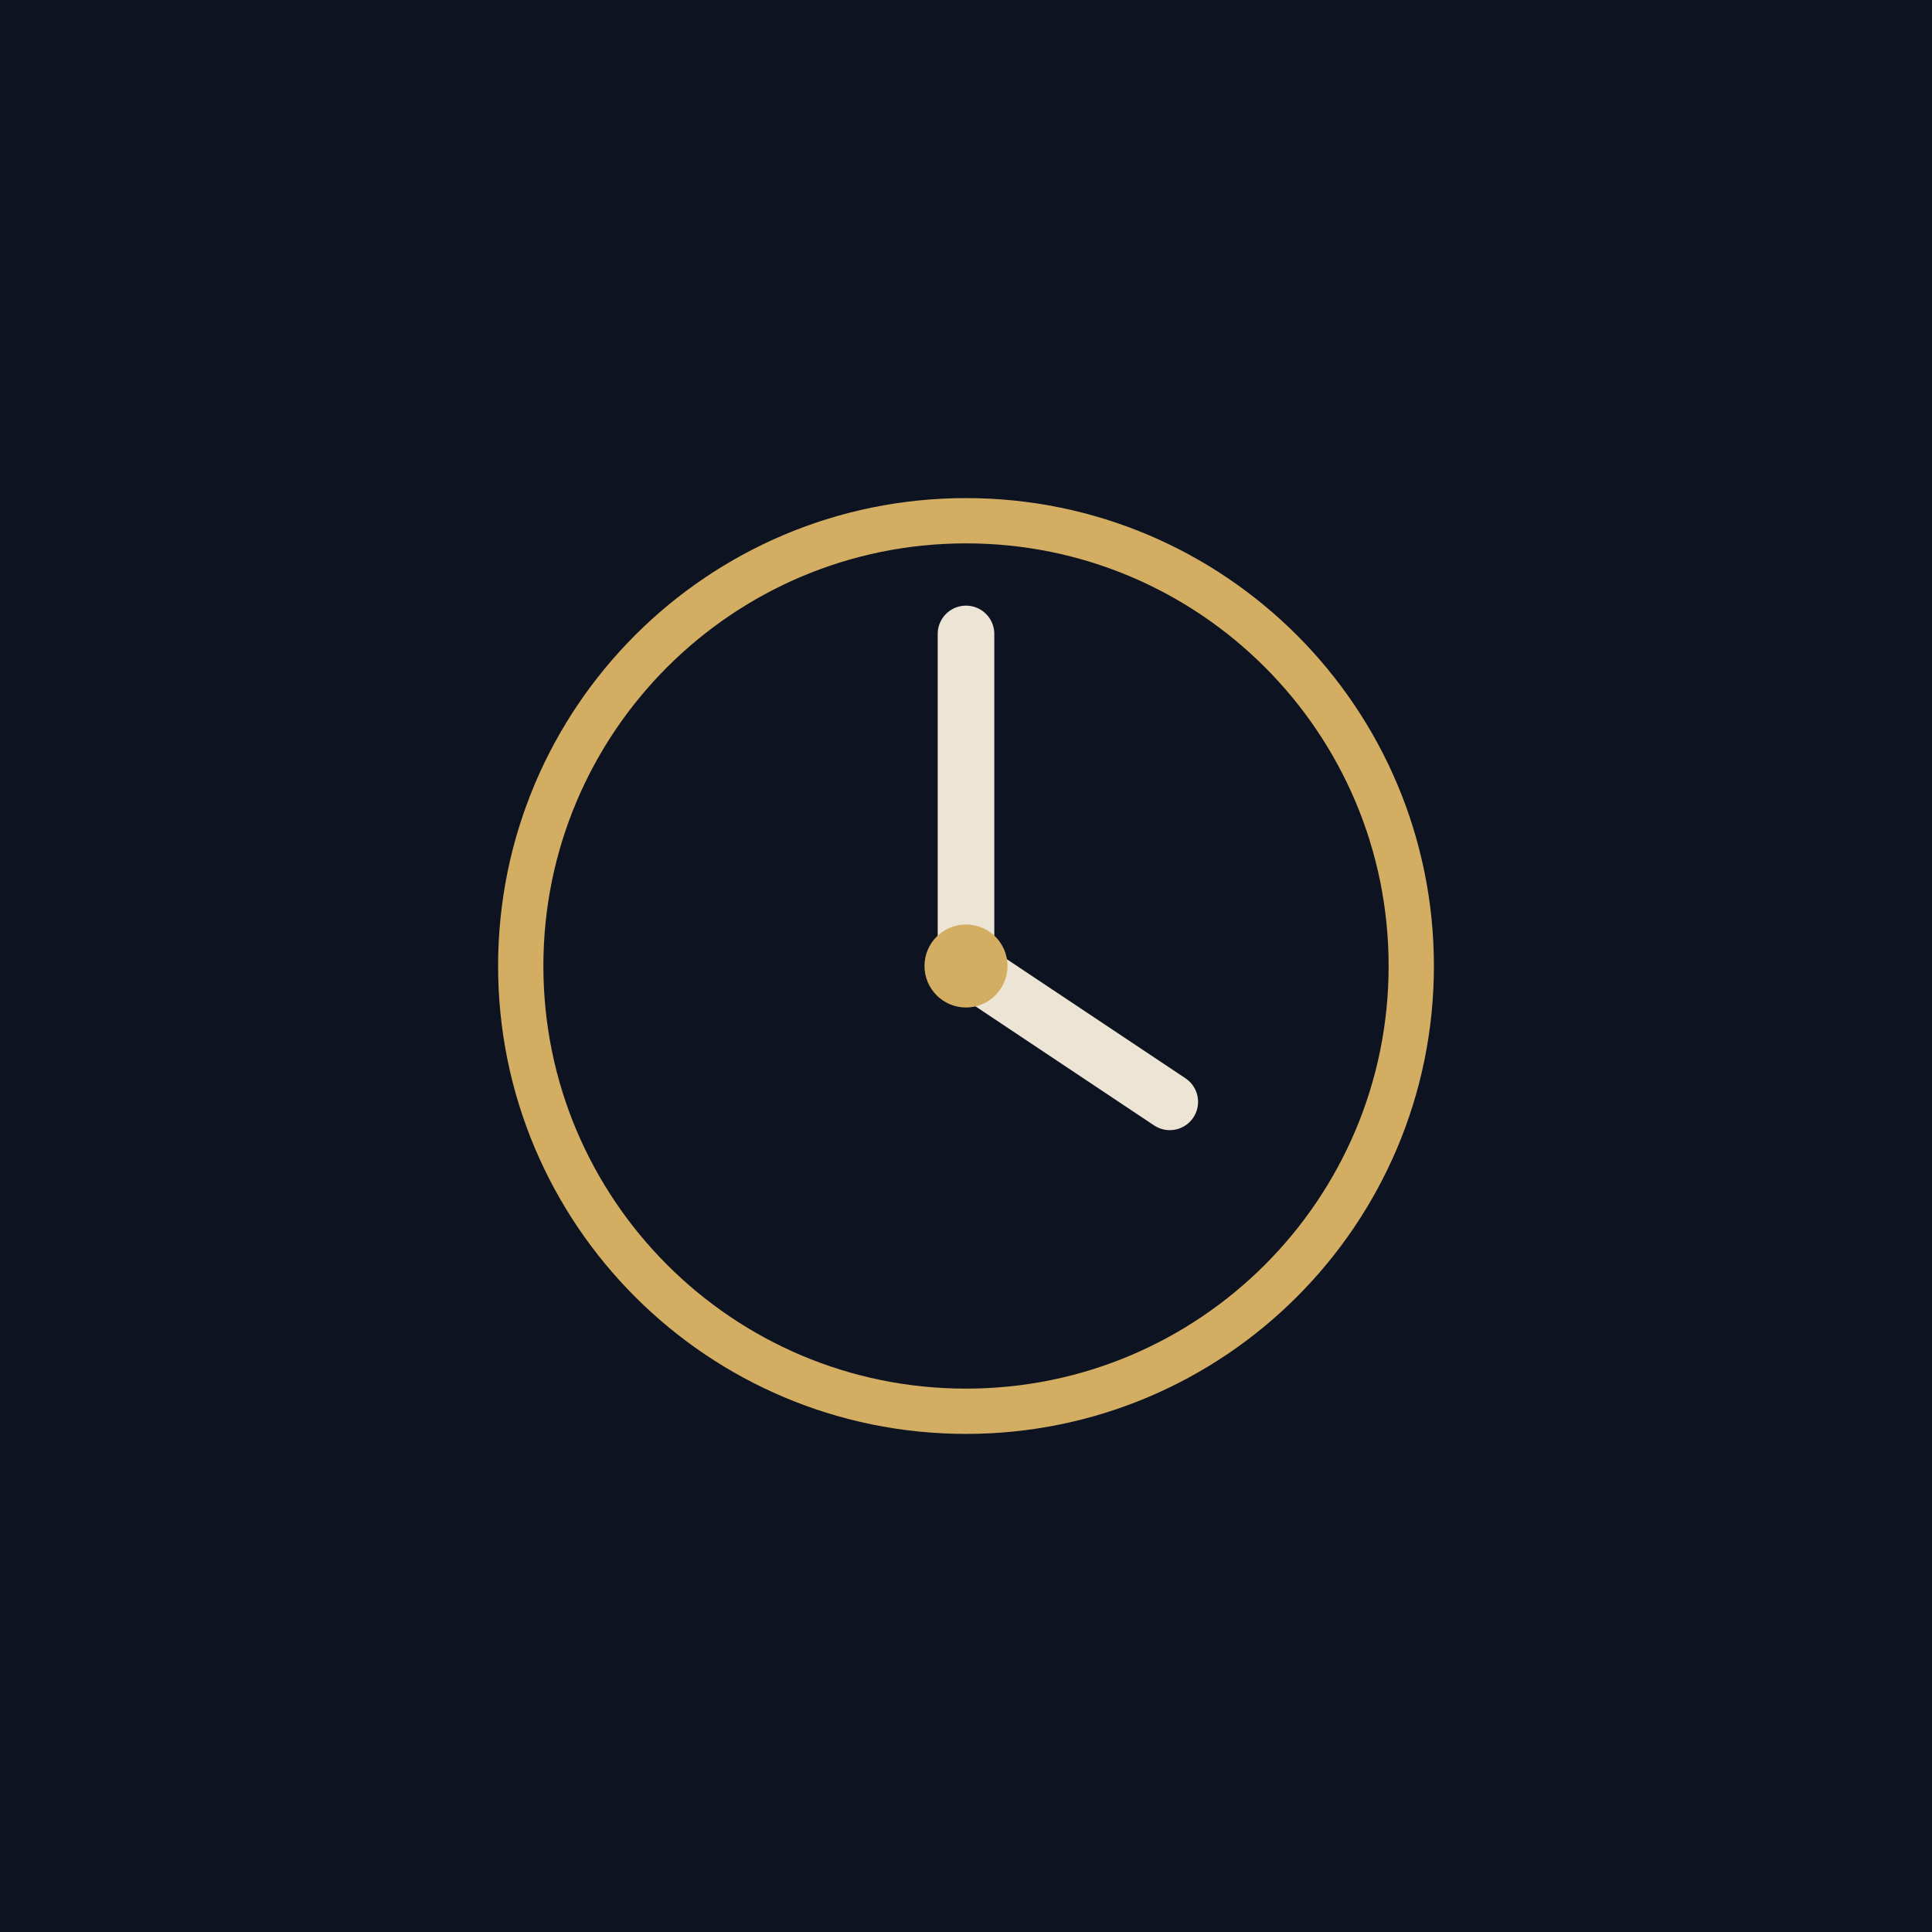
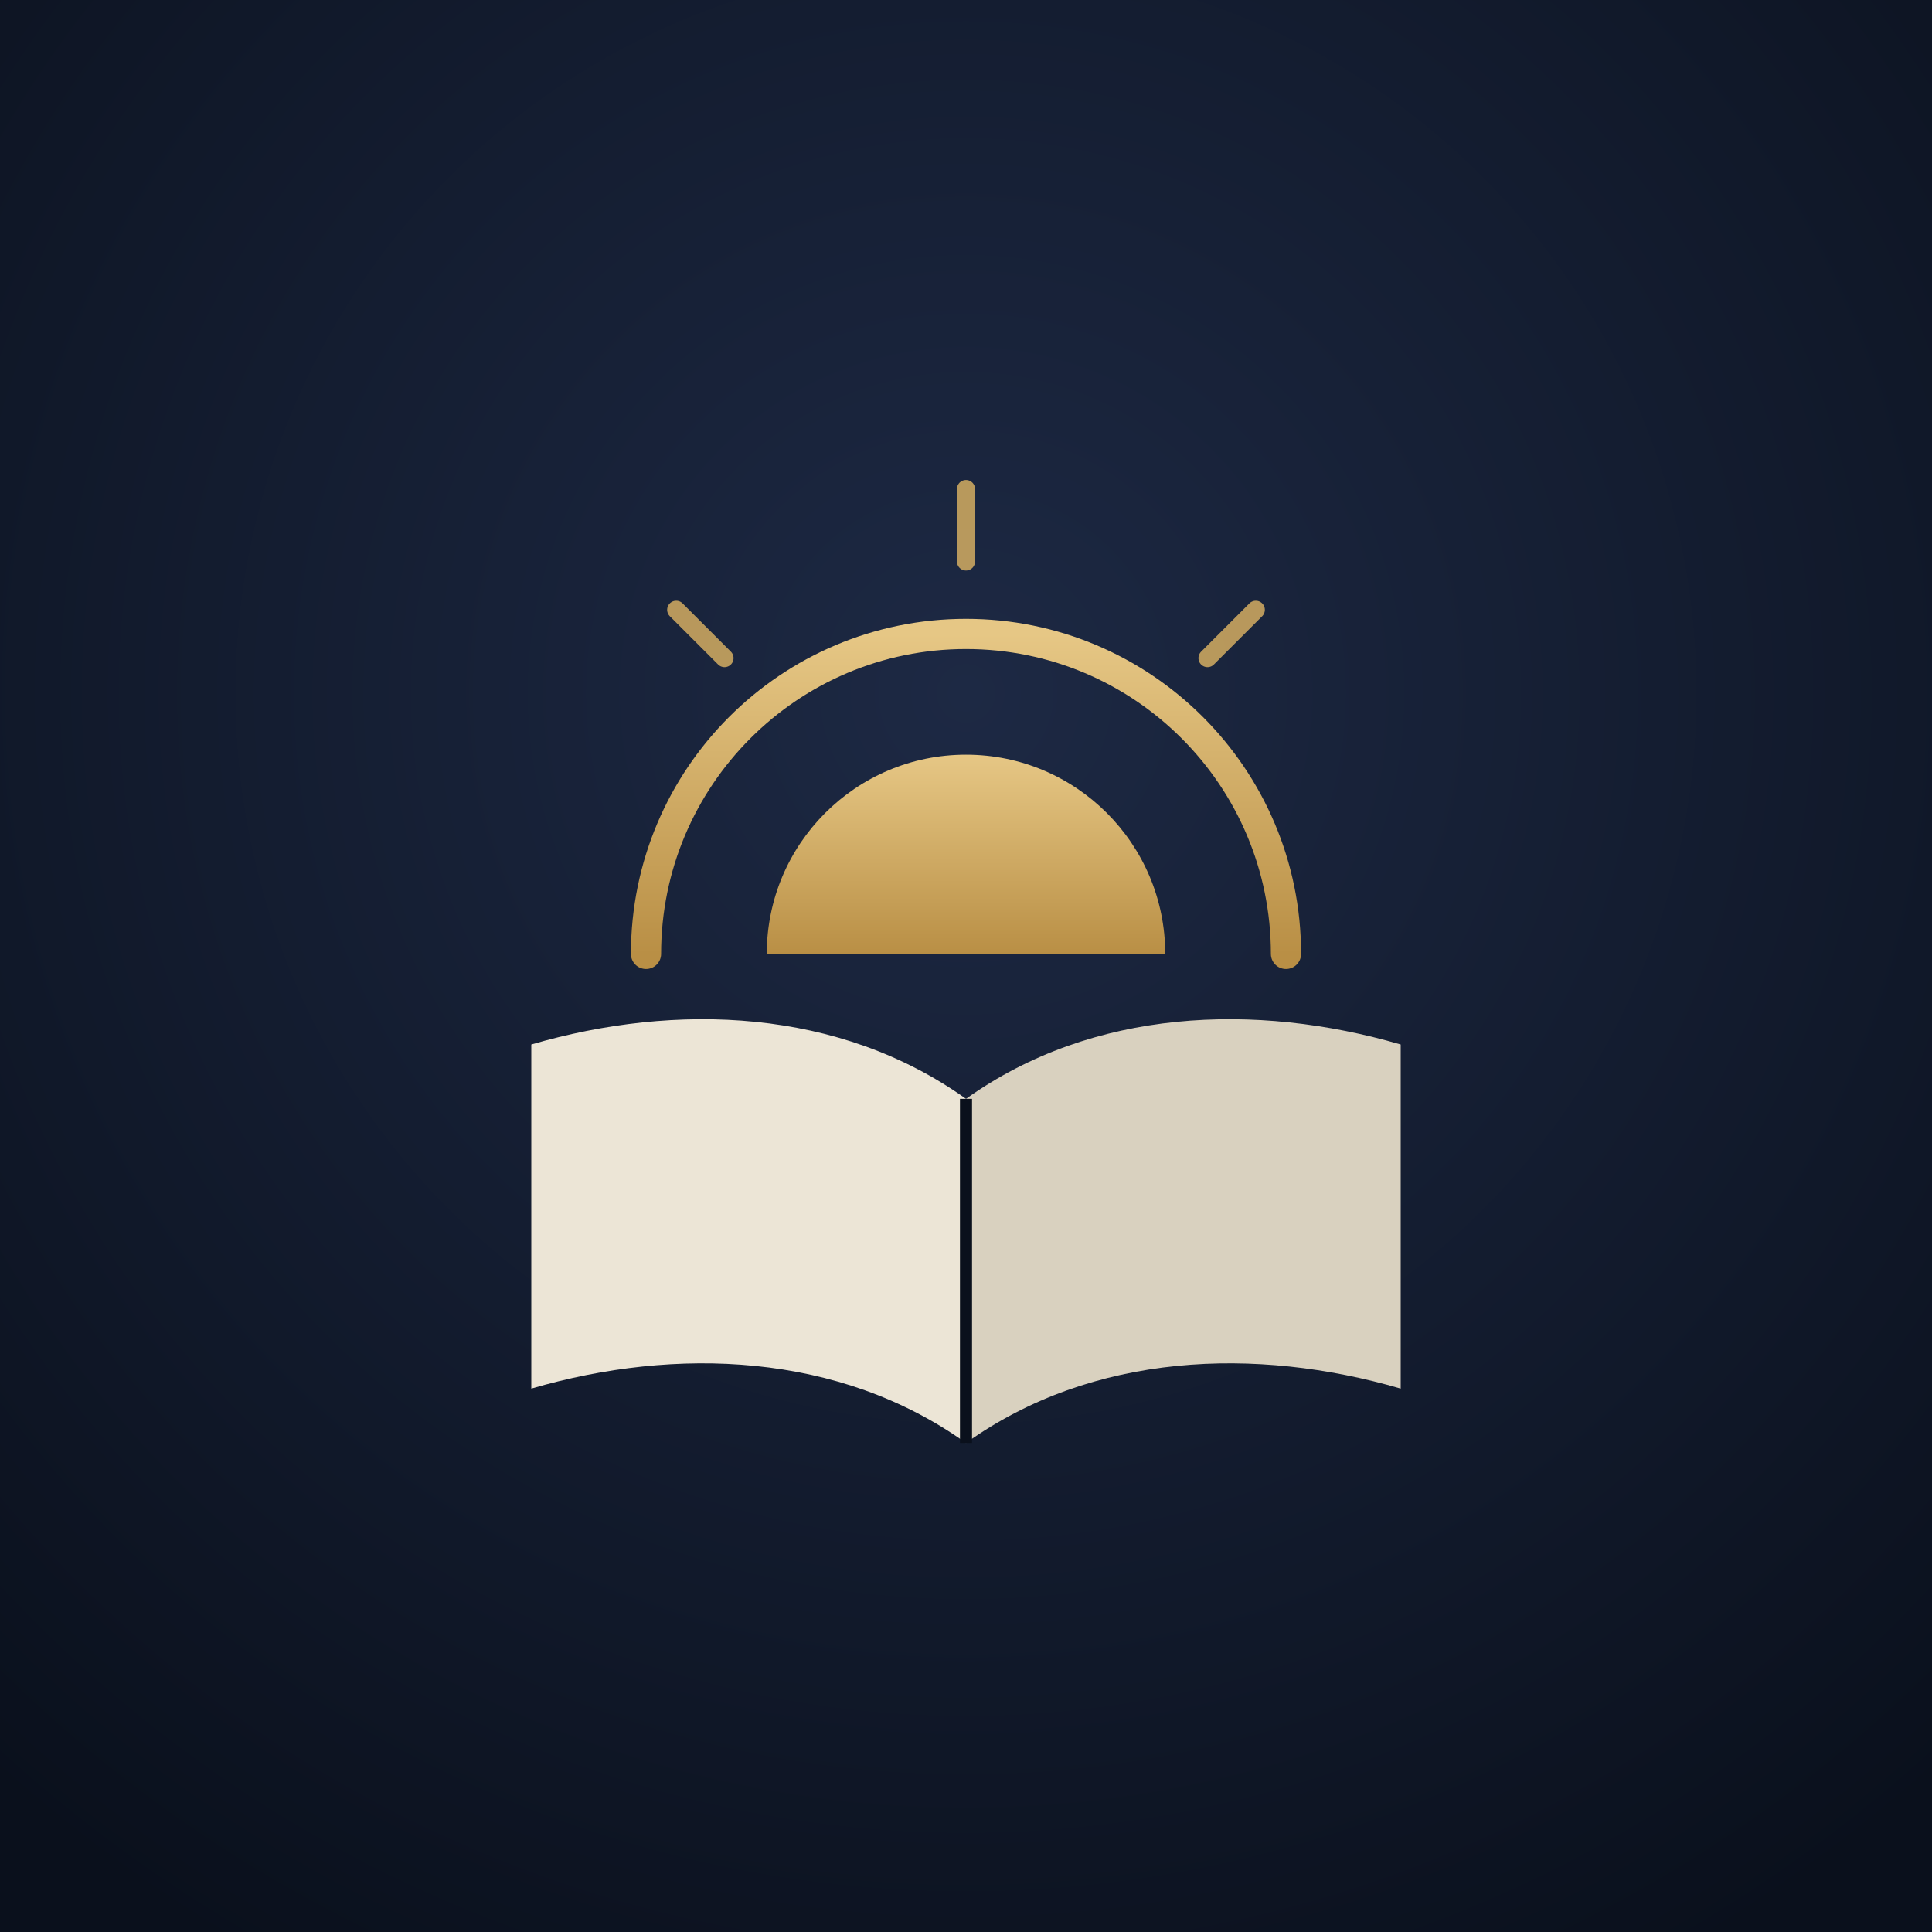
<svg xmlns="http://www.w3.org/2000/svg" viewBox="0 0 512 512">
-   <rect width="512" height="512" fill="#0d1320" />
-   <circle cx="256" cy="256" r="118" fill="none" stroke="#d3ad62" stroke-width="12" />
-   <path d="M256 168v88l54 36" fill="none" stroke="#ece5d6" stroke-width="15" stroke-linecap="round" stroke-linejoin="round" />
-   <circle cx="256" cy="256" r="11" fill="#d3ad62" />
+   <defs>
+     <radialGradient id="g" cx="50%" cy="36%" r="75%">
+       <stop offset="0" stop-color="#1d2944" />
+       <stop offset="1" stop-color="#0a101c" />
+     </radialGradient>
+     <linearGradient id="au" x1="0" y1="0" x2="0" y2="1">
+       <stop offset="0" stop-color="#e6c785" />
+       <stop offset="1" stop-color="#b98f45" />
+     </linearGradient>
+   </defs>
+   <rect width="512" height="512" fill="url(#g)" />
+   <g transform="translate(256 256) scale(0.8) translate(-256 -256)">
+     <path d="M150 252 A106 106 0 0 1 362 252" fill="none" stroke="url(#au)" stroke-width="10" stroke-linecap="round" />
+     <path d="M190 252 A66 66 0 0 1 322 252 Z" fill="url(#au)" />
+     <g stroke="#d3ad62" stroke-width="6" stroke-linecap="round" opacity="0.85">
+       <line x1="256" y1="98" x2="256" y2="122" />
+       <line x1="160" y1="138" x2="176" y2="154" />
+       <line x1="352" y1="138" x2="336" y2="154" />
+     </g>
+     <path d="M256 300 C214 270 160 268 112 282 L112 396 C160 382 214 384 256 414 Z" fill="#ece5d6" />
+     <path d="M256 300 C298 270 352 268 400 282 L400 396 C352 382 298 384 256 414 Z" fill="#d9d1bf" />
+     <path d="M256 300 L256 414" stroke="#0a101c" stroke-width="4" />
+   </g>
</svg>
